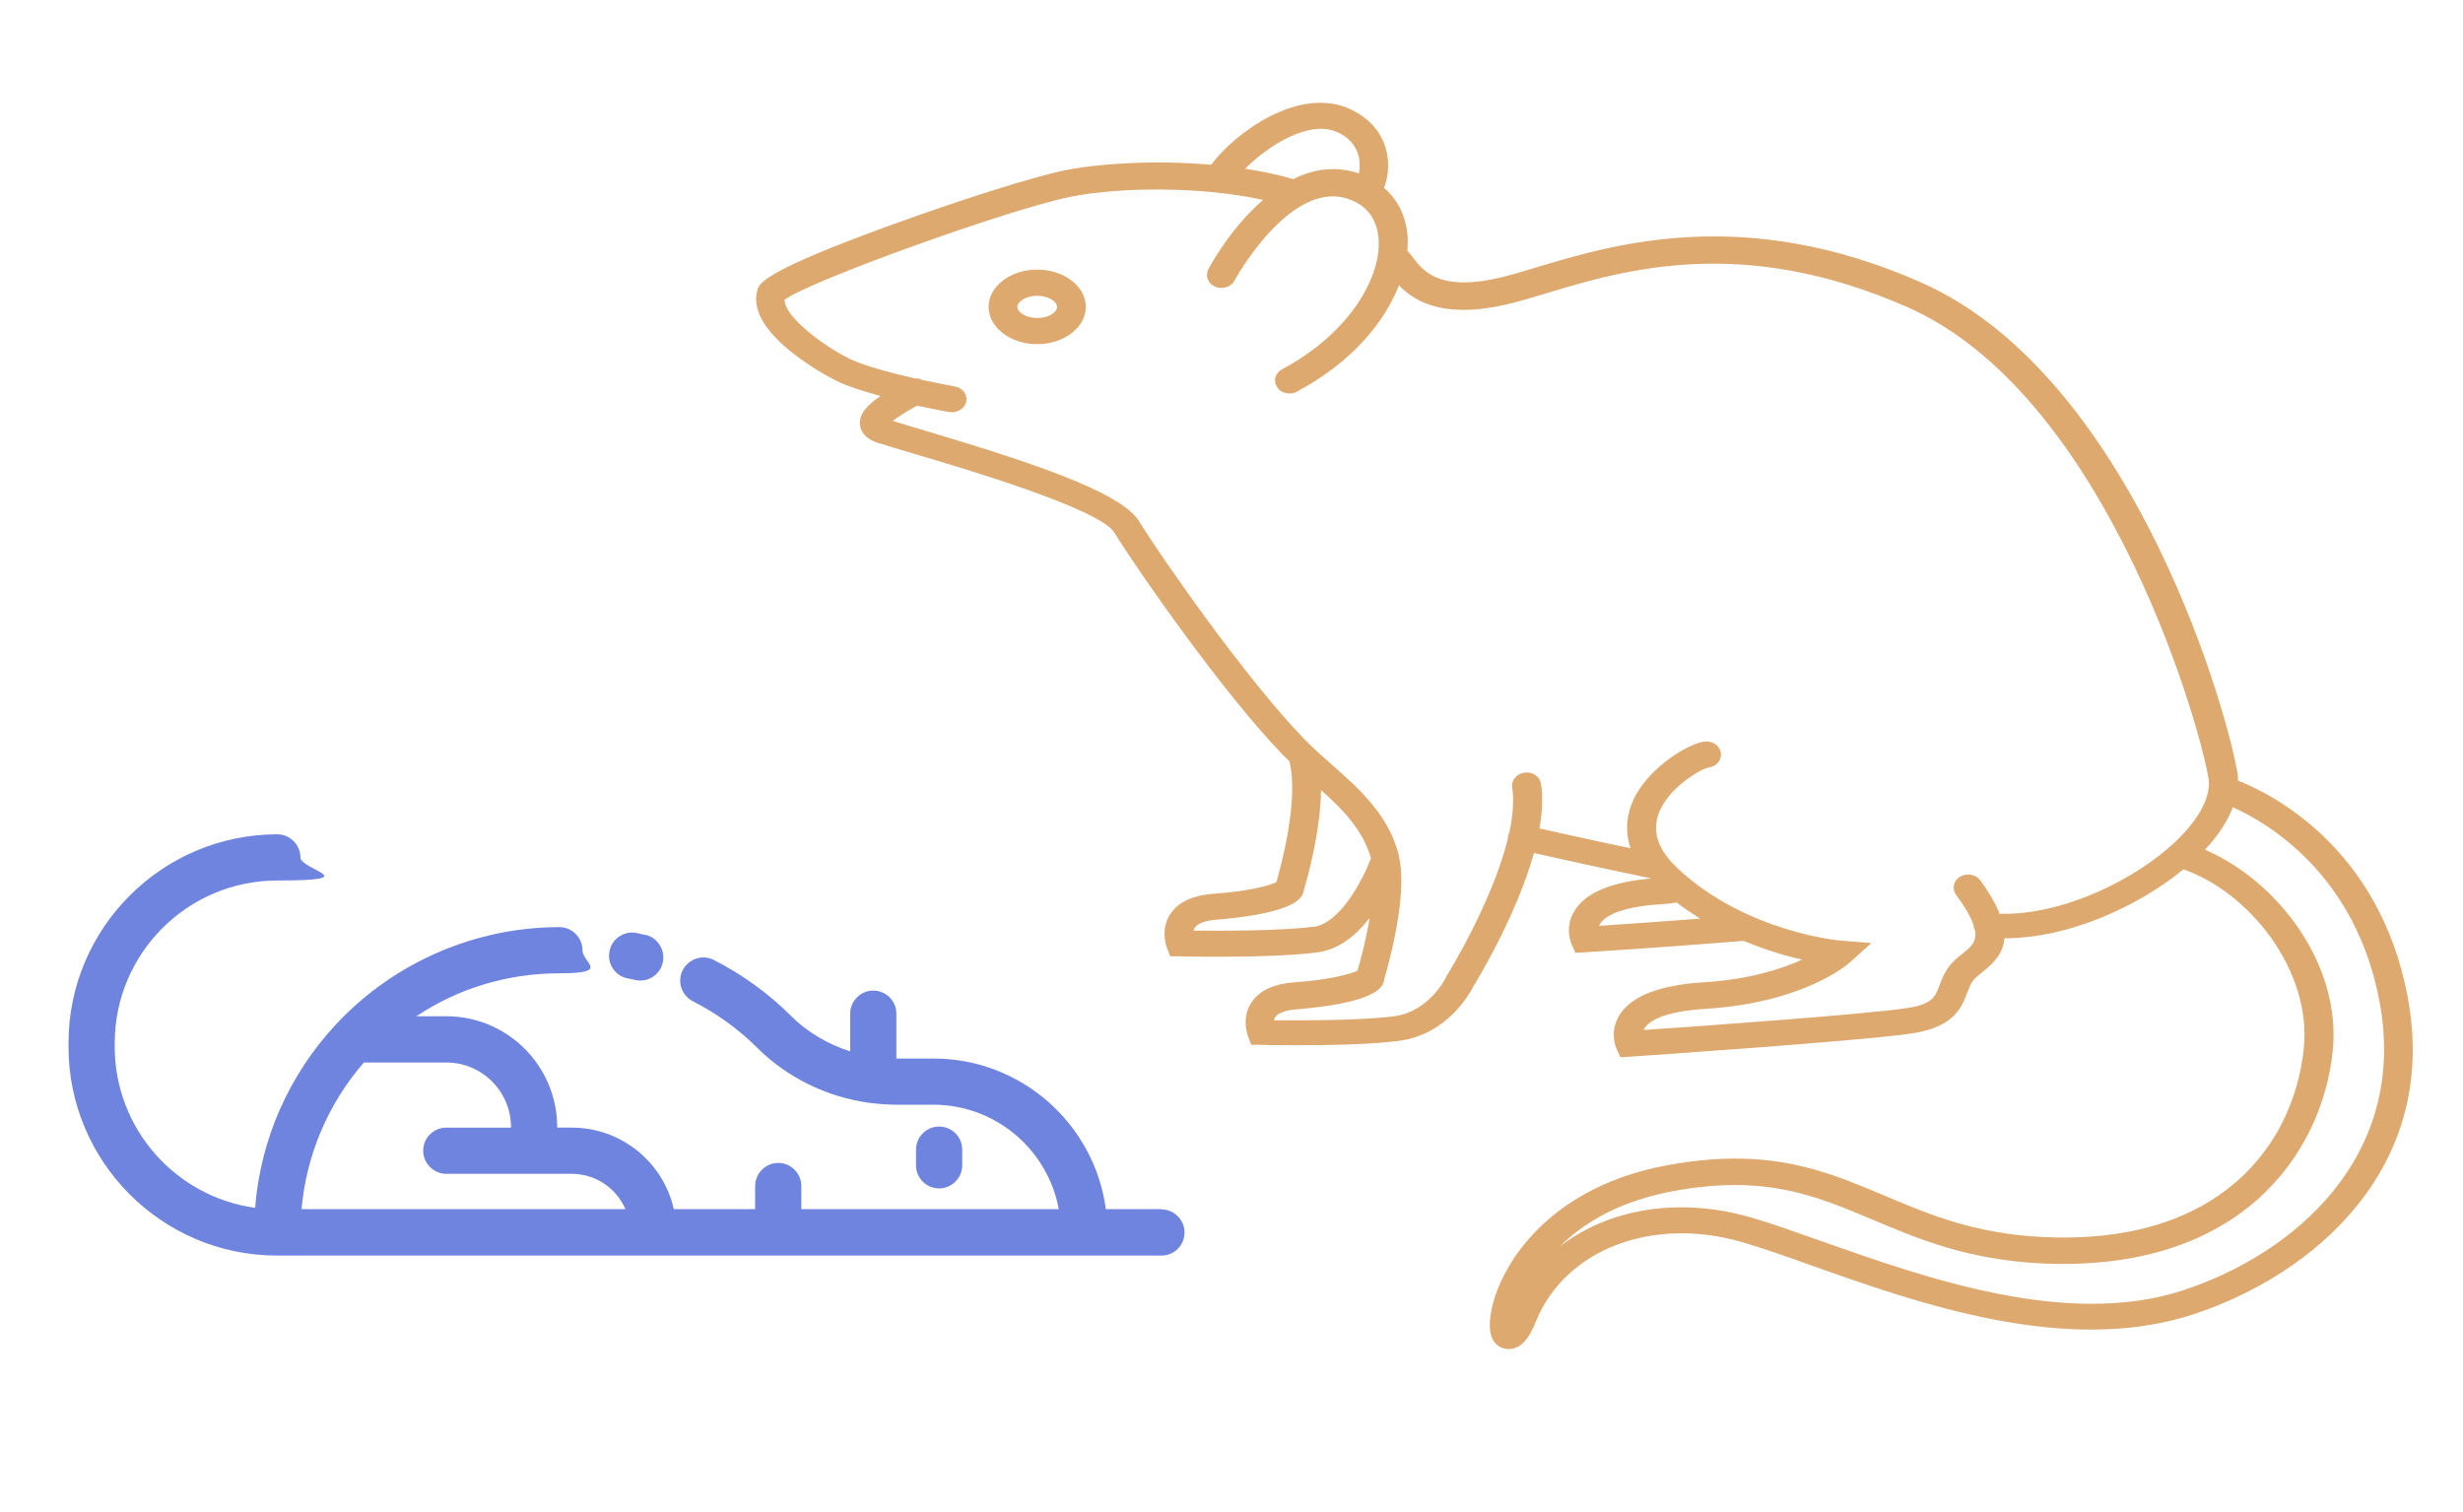
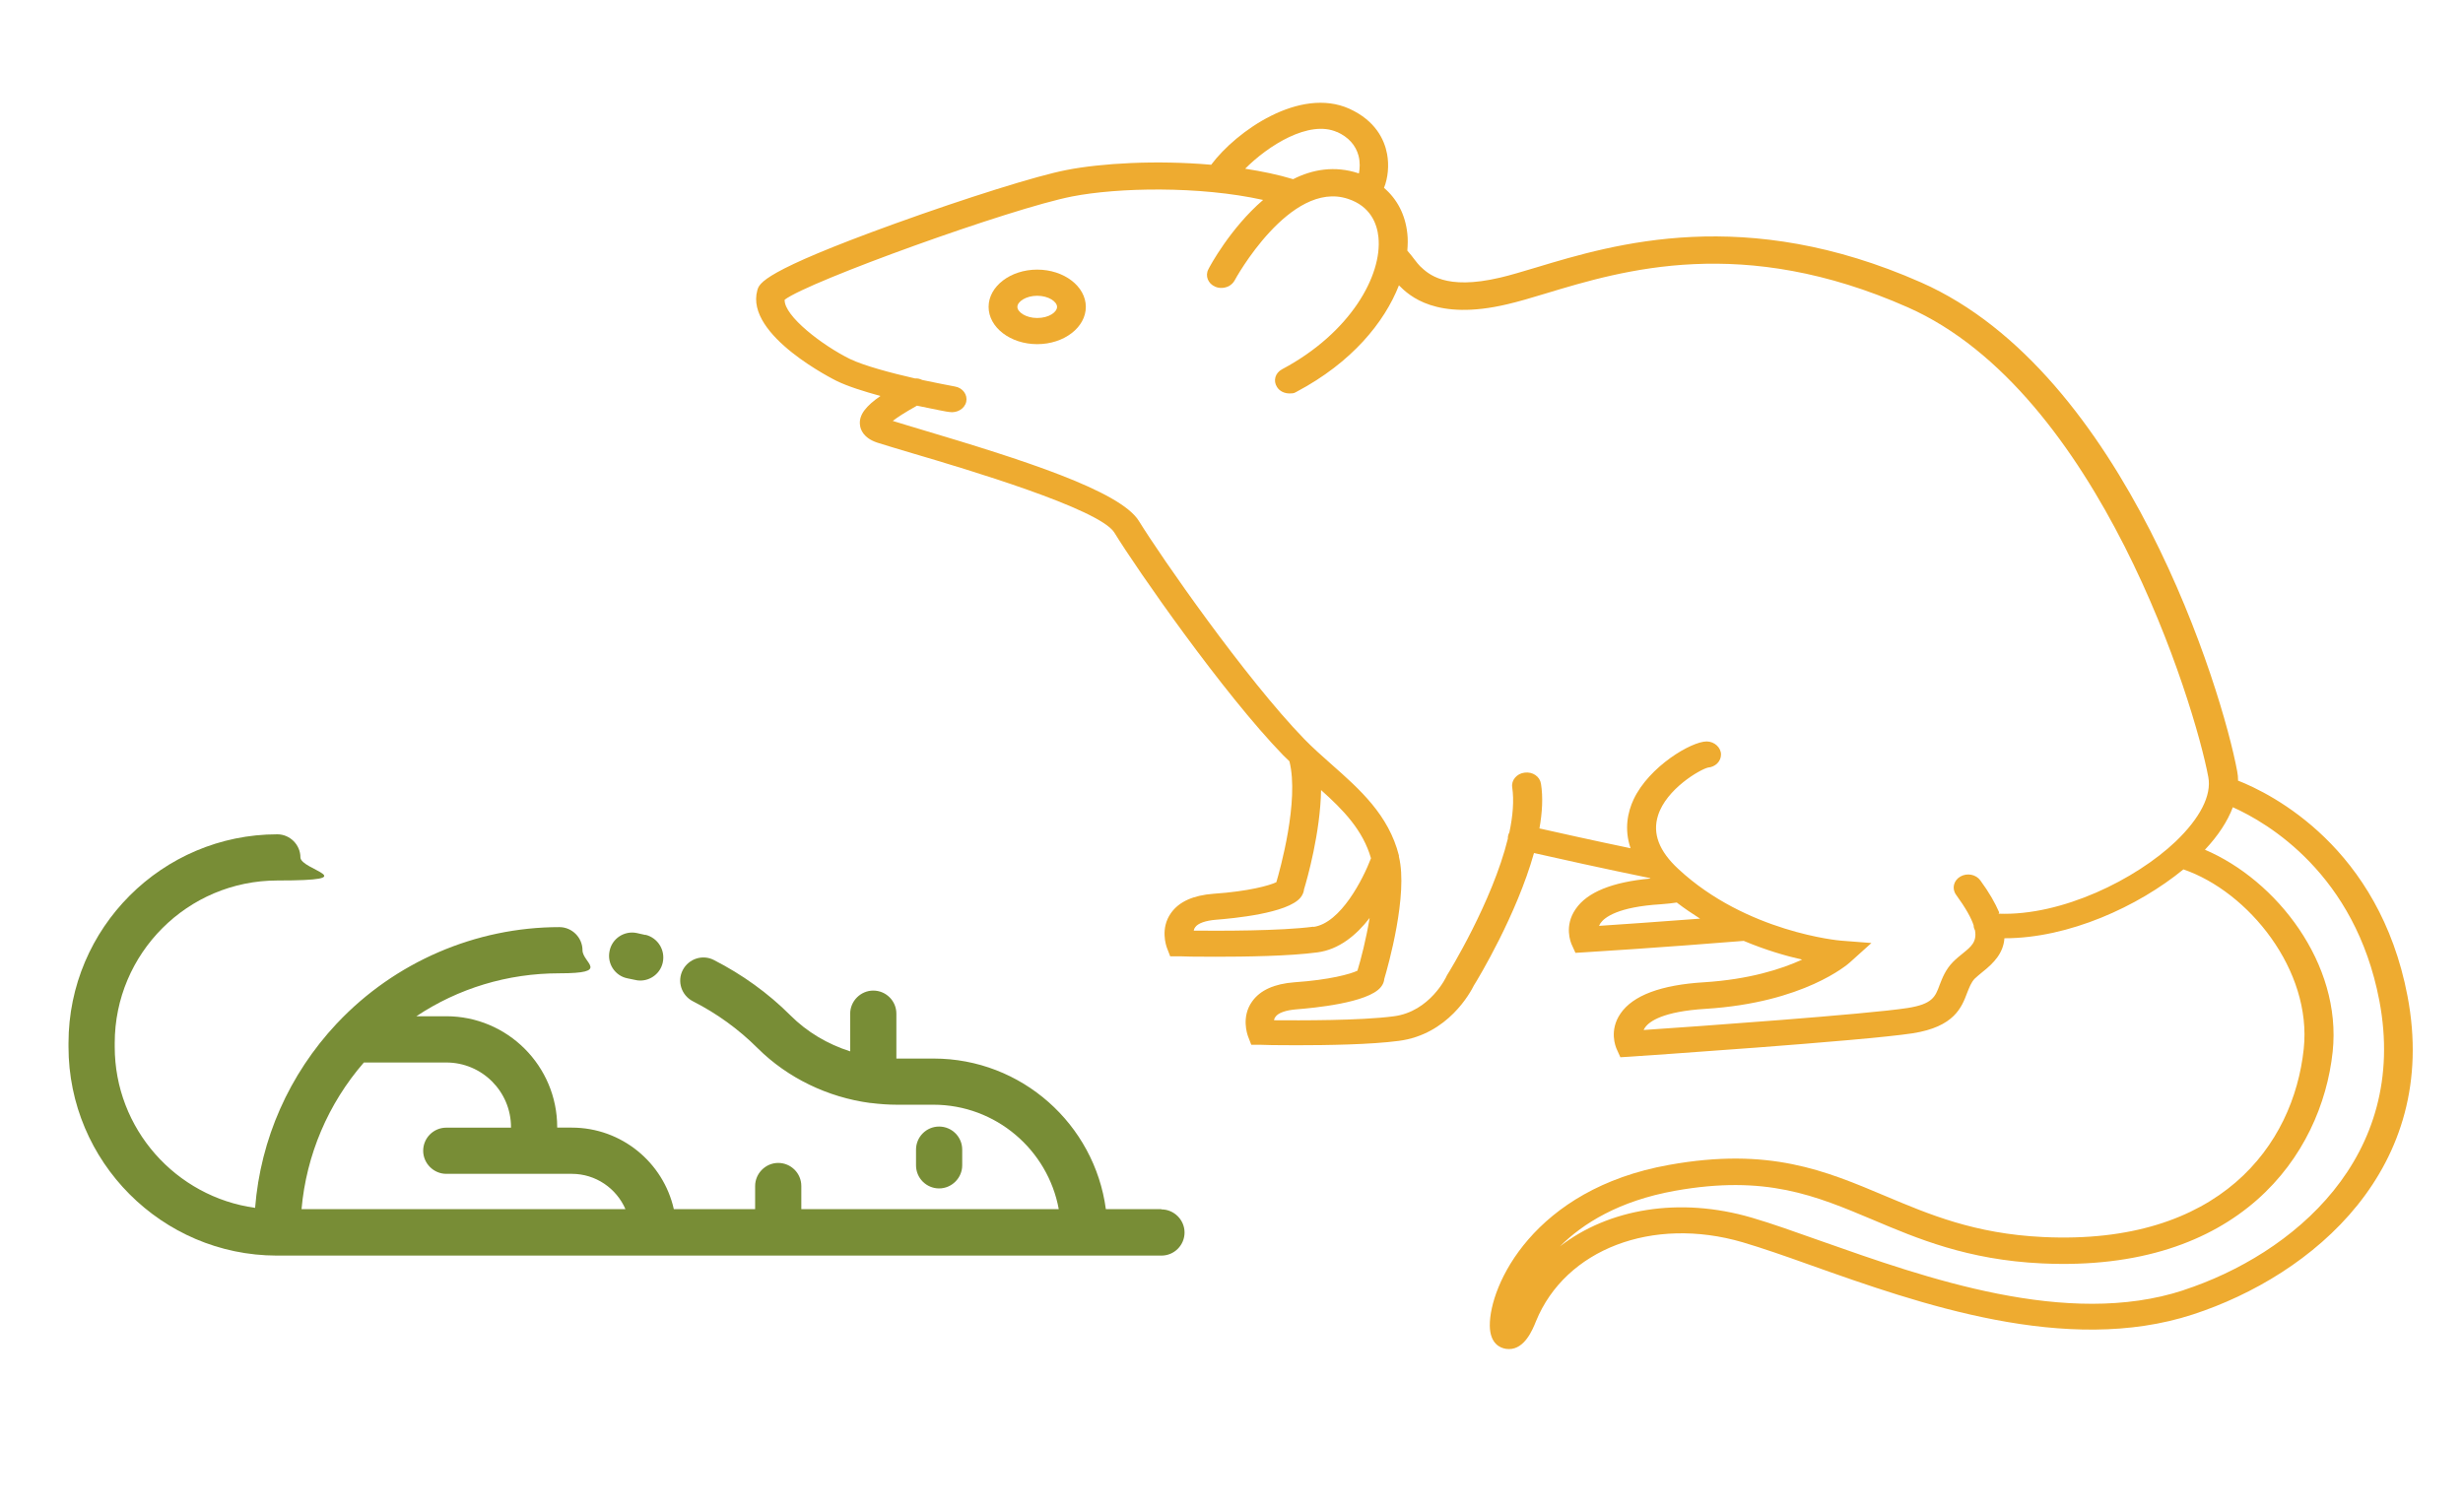
<svg xmlns="http://www.w3.org/2000/svg" id="Layer_1" data-name="Layer 1" viewBox="0 0 1108 680">
  <g>
-     <path d="M466.6,121.31c-12.06,0-21.87,7.55-21.87,16.77s9.81,16.77,21.87,16.77,21.87-7.55,21.87-16.77-9.81-16.77-21.87-16.77h0ZM466.6,143.08c-5.1,0-8.92-2.65-8.92-5s3.82-5,8.92-5,8.92,2.65,8.92,5-3.63,5-8.92,5Z" style="fill: #dea96f;" />
-     <path d="M1006.81,351.16c0-1.37-.1-2.75-.39-4.12-6.67-36.09-50.3-179.35-142.19-219.95-79.23-35.01-137.97-17.36-173.07-6.77-6.28,1.86-11.67,3.53-16.38,4.61-24.71,5.79-32.26-1.67-35.99-5.2-.59-.59-1.47-1.67-2.45-2.94-.88-1.18-1.96-2.55-3.24-4.02.2-2.65.29-5.3,0-7.65-.88-8.43-4.51-15.49-10.49-20.59,1.77-4.41,2.35-10.1,1.37-15.3-1.18-6.28-5.1-14.9-16.96-20.3-22.26-10-50.79,10-62.17,25.2-24.61-2.16-49.52-.69-65.01,2.35-13.34,2.55-45.11,12.55-77.47,24.22-59.33,21.47-60.8,26.77-61.68,29.91-5.69,20.4,35.3,40.6,35.69,40.79,5,2.45,12.26,4.71,19.71,6.77-6.37,4.41-9.81,8.43-9.22,13.04.2,2.06,1.57,5.88,7.75,7.94,3.63,1.18,9.32,2.84,16.18,4.9,22.95,6.77,83.84,24.81,90.51,35.6,10.1,16.47,48.83,72.17,75.9,100.12.98.98,1.96,1.86,2.84,2.75,4.51,17.75-4.31,49.13-5.88,54.42-3.04,1.47-12.45,4.12-28.24,5.2-9.12.69-15.49,3.53-19.12,8.63-5,6.96-2.16,14.81-1.86,15.69l1.47,3.82h4.51c.69.1,7.06.2,15.79.2,13.73,0,33.34-.29,45.89-1.96,9.81-1.27,17.65-7.84,23.53-15.49-1.57,9.51-3.92,18.63-5.49,23.73-3.04,1.47-12.45,4.12-28.24,5.2-9.12.69-15.49,3.53-19.12,8.63-5,6.96-2.16,14.81-1.86,15.69l1.47,3.82h4.51c.69.1,7.06.2,15.79.2,13.73,0,33.44-.29,45.99-1.96,22.26-2.84,32.36-21.97,33.83-24.91,2.16-3.43,19.22-31.77,27.06-59.62,10.39,2.35,31.48,7.06,52.17,11.28,0,0,0,.1.2.2-17.06,1.57-28.44,6.08-33.63,13.73-5.3,7.65-2.16,15-1.86,15.79l1.77,3.92,4.71-.29c.39,0,34.81-2.16,70.99-5.1,9.81,4.12,18.93,6.77,26.28,8.43-9.22,4.22-23.73,8.92-44.22,10.2-19.22,1.18-31.87,5.88-37.46,14.02-5.3,7.65-2.16,15-1.86,15.79l1.77,3.92,4.71-.29c4.22-.29,104.53-7.06,126.79-10.49,18.83-2.94,22.06-11.77,24.51-18.24.98-2.45,1.77-4.61,3.33-6.28.98-.98,2.26-1.96,3.53-3.04,5.2-4.12,9.41-8.53,9.9-15.2h.1c28.83,0,60.11-14.32,80.41-30.99,29.22,10,57.95,45.3,54.13,80.8-4.61,43.34-37.85,88.45-117.28,84.62-30.89-1.47-51.28-10.2-71.09-18.53-26.77-11.28-51.97-22.06-97.18-13.92-60.89,10.88-80.8,54.23-80.6,72.37.1,8.04,4.61,10,7.26,10.39.49,0,.98.1,1.37.1,7.06,0,10.59-8.63,12.16-12.55,13.24-32.36,52.36-47.36,92.96-35.5,8.63,2.55,18.83,6.08,30.59,10.3,48.54,17.26,115.02,40.79,172,22.16,53.74-17.55,111.3-65.7,96.49-143.26-12.75-66.88-61.09-91-76.39-96.98h.2ZM601.43,59.34c5.2,2.35,8.43,5.98,9.71,10.69.78,2.94.59,5.79.2,7.94h-.2c-10.69-3.53-20.69-1.77-29.42,2.65-6.77-2.06-14.02-3.53-21.57-4.71,10.2-10.3,28.73-22.16,41.38-16.47h0l-.1-.1ZM590.84,416.96c-15,1.96-42.07,1.86-53.83,1.77.1-.59.29-1.08.69-1.57,1.27-1.77,4.61-2.94,9.32-3.33,7.45-.59,32.26-2.84,38.05-10,.88-1.08,1.47-2.45,1.57-3.73,1.37-4.41,7.35-25.59,7.65-44.62,10,8.92,18.83,18.04,22.46,30.69-3.43,9.02-13.53,29.22-25.89,30.89h0v-.1ZM719.39,416.47c.2-.39.39-.69.59-1.08,1.86-2.65,7.84-7.35,27.26-8.53,2.84-.2,5.2-.49,7.06-.78,3.43,2.65,6.96,5,10.49,7.26-19.42,1.47-36.48,2.65-45.4,3.24h0v-.1ZM899.33,410.49c-1.77-4.12-4.41-8.83-8.43-14.32-1.96-2.75-5.98-3.53-9.02-1.77-3.04,1.77-3.92,5.39-1.96,8.14,4.41,6.08,6.86,10.49,7.94,13.83,0,.78.2,1.47.59,2.16.98,5.2-1.77,7.45-5.3,10.3-1.47,1.18-3.04,2.45-4.61,4.02-3.33,3.43-4.71,7.06-5.98,10.3-1.96,5.39-3.24,8.63-14.41,10.39-18.34,2.84-95.41,8.34-118.75,9.9.2-.39.39-.78.69-1.18,1.86-2.65,7.94-7.16,27.16-8.34,44.32-2.75,64.03-20.1,64.82-20.79l9.81-8.83-13.83-1.08c-.39,0-42.36-3.73-72.96-32.16-8.83-8.14-11.77-16.08-9.22-24.12,3.73-11.96,18.83-20.69,22.46-21.57,3.33-.29,5.88-2.75,5.88-5.88s-2.94-5.88-6.47-5.88c-6.86,0-25.89,11.28-32.85,26.08-2.65,5.69-4.31,13.34-1.37,21.97-16.96-3.53-32.75-7.06-40.99-8.92,1.27-7.16,1.67-14.02.69-20.1-.49-3.24-3.73-5.49-7.35-5-3.53.39-6.08,3.43-5.59,6.57.88,5.98.29,12.94-1.27,20.3-.2.39-.39.78-.49,1.18-.2.59-.2,1.08-.2,1.67-6.96,28.44-26.87,60.7-27.16,61.09l-.39.69c0,.2-7.45,16.08-23.83,18.14-15,1.96-42.07,1.86-53.83,1.77.1-.59.29-1.08.69-1.57,1.27-1.77,4.61-2.94,9.32-3.33,7.45-.59,32.26-2.84,38.05-10,.98-1.18,1.47-2.45,1.57-3.73,1.67-5.59,10.79-37.85,6.57-55.01v-.49c-4.61-18.24-17.65-29.81-30.2-40.89-4.22-3.73-8.63-7.65-12.45-11.57-26.48-27.36-64.42-81.98-74.33-98.06-8.43-13.63-52.95-27.75-97.76-41.09-5.1-1.57-9.61-2.84-12.94-3.92,1.86-1.47,5.1-3.63,10.88-6.86,7.94,1.67,13.92,2.84,14.51,2.84,3.53.59,6.96-1.47,7.65-4.61.69-3.14-1.57-6.28-5.1-6.86-3.24-.59-8.63-1.67-14.71-2.94-.98-.49-2.06-.78-3.24-.69-10.79-2.45-22.85-5.69-29.22-8.73-12.36-6.08-29.71-19.32-29.42-26.67,10.88-8.34,102.08-41.18,129.34-46.48,20.59-4.02,57.17-4.8,85.9,1.57-14.71,12.65-24.02,29.91-24.61,31.18-1.57,2.94-.2,6.47,3.04,7.84,1.96.88,4.22.69,6.08-.2,1.08-.59,2.06-1.47,2.65-2.55.2-.49,24.91-45.4,50.99-36.77,10.2,3.33,13.14,11.28,13.73,17.26,1.77,17.16-12.55,43.05-43.34,59.42h0c-3.14,1.67-4.12,5.2-2.26,8.04,1.18,1.86,3.33,2.84,5.59,2.84s2.26-.29,3.24-.78c24.81-13.14,39.52-31.28,45.99-47.85,4.61,4.61,16.67,16.08,48.64,8.53,5.1-1.18,10.69-2.84,17.16-4.8,35.3-10.69,88.74-26.77,163.17,6.18,86,38.05,129.05,178.57,135.13,211.32,1.57,8.24-3.73,18.53-14.71,29.03-17.85,16.96-51.09,33.54-79.62,32.46h0l.29-.59ZM982.29,580.52c-52.36,17.16-116.2-5.59-162.88-22.06-11.96-4.22-22.26-7.94-31.38-10.59-32.56-9.51-64.42-4.02-86.29,12.94,10.3-10.3,26.57-20.49,51.68-25.01,40.99-7.35,63.25,2.16,89.14,13.04,19.91,8.43,42.56,18.04,75.9,19.61,88.74,4.22,125.91-48.64,130.91-95.22,4.22-39.71-25.4-77.27-57.46-90.9,5.98-6.37,10.2-12.85,12.55-19.12,15.59,6.96,55.01,30.01,65.9,86.98,13.43,70.5-39.03,114.24-88.15,130.32h.1Z" style="fill: #dea96f;" />
+     <path d="M466.6,121.31c-12.06,0-21.87,7.55-21.87,16.77s9.81,16.77,21.87,16.77,21.87-7.55,21.87-16.77-9.81-16.77-21.87-16.77h0ZM466.6,143.08c-5.1,0-8.92-2.65-8.92-5s3.82-5,8.92-5,8.92,2.65,8.92,5-3.63,5-8.92,5Z" style="fill: #eeab30;" />
+     <path d="M1006.81,351.16c0-1.37-.1-2.75-.39-4.12-6.67-36.09-50.3-179.35-142.19-219.95-79.23-35.01-137.97-17.36-173.07-6.77-6.28,1.86-11.67,3.53-16.38,4.61-24.71,5.79-32.26-1.67-35.99-5.2-.59-.59-1.47-1.67-2.45-2.94-.88-1.18-1.96-2.55-3.24-4.02.2-2.65.29-5.3,0-7.65-.88-8.43-4.51-15.49-10.49-20.59,1.77-4.41,2.35-10.1,1.37-15.3-1.18-6.28-5.1-14.9-16.96-20.3-22.26-10-50.79,10-62.17,25.2-24.61-2.16-49.52-.69-65.01,2.35-13.34,2.55-45.11,12.55-77.47,24.22-59.33,21.47-60.8,26.77-61.68,29.91-5.69,20.4,35.3,40.6,35.69,40.79,5,2.45,12.26,4.71,19.71,6.77-6.37,4.41-9.81,8.43-9.22,13.04.2,2.06,1.57,5.88,7.75,7.94,3.63,1.18,9.32,2.84,16.18,4.9,22.95,6.77,83.84,24.81,90.51,35.6,10.1,16.47,48.83,72.17,75.9,100.12.98.98,1.96,1.86,2.84,2.75,4.51,17.75-4.31,49.13-5.88,54.42-3.04,1.47-12.45,4.12-28.24,5.2-9.12.69-15.49,3.53-19.12,8.63-5,6.96-2.16,14.81-1.86,15.69l1.47,3.82h4.51c.69.1,7.06.2,15.79.2,13.73,0,33.34-.29,45.89-1.96,9.81-1.27,17.65-7.84,23.53-15.49-1.57,9.51-3.92,18.63-5.49,23.73-3.04,1.47-12.45,4.12-28.24,5.2-9.12.69-15.49,3.53-19.12,8.63-5,6.96-2.16,14.81-1.86,15.69l1.47,3.82h4.51c.69.1,7.06.2,15.79.2,13.73,0,33.44-.29,45.99-1.96,22.26-2.84,32.36-21.97,33.83-24.91,2.16-3.43,19.22-31.77,27.06-59.62,10.39,2.35,31.48,7.06,52.17,11.28,0,0,0,.1.2.2-17.06,1.57-28.44,6.08-33.63,13.73-5.3,7.65-2.16,15-1.86,15.79l1.77,3.92,4.71-.29c.39,0,34.81-2.16,70.99-5.1,9.81,4.12,18.93,6.77,26.28,8.43-9.22,4.22-23.73,8.92-44.22,10.2-19.22,1.18-31.87,5.88-37.46,14.02-5.3,7.65-2.16,15-1.86,15.79l1.77,3.92,4.71-.29c4.22-.29,104.53-7.06,126.79-10.49,18.83-2.94,22.06-11.77,24.51-18.24.98-2.45,1.77-4.61,3.33-6.28.98-.98,2.26-1.96,3.53-3.04,5.2-4.12,9.41-8.53,9.9-15.2h.1c28.83,0,60.11-14.32,80.41-30.99,29.22,10,57.95,45.3,54.13,80.8-4.61,43.34-37.85,88.45-117.28,84.62-30.89-1.47-51.28-10.2-71.09-18.53-26.77-11.28-51.97-22.06-97.18-13.92-60.89,10.88-80.8,54.23-80.6,72.37.1,8.04,4.61,10,7.26,10.39.49,0,.98.1,1.37.1,7.06,0,10.59-8.63,12.16-12.55,13.24-32.36,52.36-47.36,92.96-35.5,8.63,2.55,18.83,6.08,30.59,10.3,48.54,17.26,115.02,40.79,172,22.16,53.74-17.55,111.3-65.7,96.49-143.26-12.75-66.88-61.09-91-76.39-96.98h.2ZM601.43,59.34c5.2,2.35,8.43,5.98,9.71,10.69.78,2.94.59,5.79.2,7.94h-.2c-10.69-3.53-20.69-1.77-29.42,2.65-6.77-2.06-14.02-3.53-21.57-4.71,10.2-10.3,28.73-22.16,41.38-16.47h0l-.1-.1ZM590.84,416.96c-15,1.96-42.07,1.86-53.83,1.77.1-.59.29-1.08.69-1.57,1.27-1.77,4.61-2.94,9.32-3.33,7.45-.59,32.26-2.84,38.05-10,.88-1.08,1.47-2.45,1.57-3.73,1.37-4.41,7.35-25.59,7.65-44.62,10,8.92,18.83,18.04,22.46,30.69-3.43,9.02-13.53,29.22-25.89,30.89h0v-.1ZM719.39,416.47c.2-.39.39-.69.59-1.08,1.86-2.65,7.84-7.35,27.26-8.53,2.84-.2,5.2-.49,7.06-.78,3.43,2.65,6.96,5,10.49,7.26-19.42,1.47-36.48,2.65-45.4,3.24h0v-.1ZM899.33,410.49c-1.77-4.12-4.41-8.83-8.43-14.32-1.96-2.75-5.98-3.53-9.02-1.77-3.04,1.77-3.92,5.39-1.96,8.14,4.41,6.08,6.86,10.49,7.94,13.83,0,.78.2,1.47.59,2.16.98,5.2-1.77,7.45-5.3,10.3-1.47,1.18-3.04,2.45-4.61,4.02-3.33,3.43-4.71,7.06-5.98,10.3-1.96,5.39-3.24,8.63-14.41,10.39-18.34,2.84-95.41,8.34-118.75,9.9.2-.39.39-.78.69-1.18,1.86-2.65,7.94-7.16,27.16-8.34,44.32-2.75,64.03-20.1,64.82-20.79l9.81-8.83-13.83-1.08c-.39,0-42.36-3.73-72.96-32.16-8.83-8.14-11.77-16.08-9.22-24.12,3.73-11.96,18.83-20.69,22.46-21.57,3.33-.29,5.88-2.75,5.88-5.88s-2.94-5.88-6.47-5.88c-6.86,0-25.89,11.28-32.85,26.08-2.65,5.69-4.31,13.34-1.37,21.97-16.96-3.53-32.75-7.06-40.99-8.92,1.27-7.16,1.67-14.02.69-20.1-.49-3.24-3.73-5.49-7.35-5-3.53.39-6.08,3.43-5.59,6.57.88,5.98.29,12.94-1.27,20.3-.2.39-.39.78-.49,1.18-.2.59-.2,1.08-.2,1.67-6.96,28.44-26.87,60.7-27.16,61.09l-.39.69c0,.2-7.45,16.08-23.83,18.14-15,1.96-42.07,1.86-53.83,1.77.1-.59.29-1.08.69-1.57,1.27-1.77,4.61-2.94,9.32-3.33,7.45-.59,32.26-2.84,38.05-10,.98-1.18,1.47-2.45,1.57-3.73,1.67-5.59,10.79-37.85,6.57-55.01v-.49c-4.61-18.24-17.65-29.81-30.2-40.89-4.22-3.73-8.63-7.65-12.45-11.57-26.48-27.36-64.42-81.98-74.33-98.06-8.43-13.63-52.95-27.75-97.76-41.09-5.1-1.57-9.61-2.84-12.94-3.92,1.86-1.47,5.1-3.63,10.88-6.86,7.94,1.67,13.92,2.84,14.51,2.84,3.53.59,6.96-1.47,7.65-4.61.69-3.14-1.57-6.28-5.1-6.86-3.24-.59-8.63-1.67-14.71-2.94-.98-.49-2.06-.78-3.24-.69-10.79-2.45-22.85-5.69-29.22-8.73-12.36-6.08-29.71-19.32-29.42-26.67,10.88-8.34,102.08-41.18,129.34-46.48,20.59-4.02,57.17-4.8,85.9,1.57-14.71,12.65-24.02,29.91-24.61,31.18-1.57,2.94-.2,6.47,3.04,7.84,1.96.88,4.22.69,6.08-.2,1.08-.59,2.06-1.47,2.65-2.55.2-.49,24.91-45.4,50.99-36.77,10.2,3.33,13.14,11.28,13.73,17.26,1.77,17.16-12.55,43.05-43.34,59.42h0c-3.14,1.67-4.12,5.2-2.26,8.04,1.18,1.86,3.33,2.84,5.59,2.84s2.26-.29,3.24-.78c24.81-13.14,39.52-31.28,45.99-47.85,4.61,4.61,16.67,16.08,48.64,8.53,5.1-1.18,10.69-2.84,17.16-4.8,35.3-10.69,88.74-26.77,163.17,6.18,86,38.05,129.05,178.57,135.13,211.32,1.57,8.24-3.73,18.53-14.71,29.03-17.85,16.96-51.09,33.54-79.62,32.46h0l.29-.59ZM982.29,580.52c-52.36,17.16-116.2-5.59-162.88-22.06-11.96-4.22-22.26-7.94-31.38-10.59-32.56-9.51-64.42-4.02-86.29,12.94,10.3-10.3,26.57-20.49,51.68-25.01,40.99-7.35,63.25,2.16,89.14,13.04,19.91,8.43,42.56,18.04,75.9,19.61,88.74,4.22,125.91-48.64,130.91-95.22,4.22-39.71-25.4-77.27-57.46-90.9,5.98-6.37,10.2-12.85,12.55-19.12,15.59,6.96,55.01,30.01,65.9,86.98,13.43,70.5-39.03,114.24-88.15,130.32h.1Z" style="fill: #eeab30;" />
  </g>
  <g>
-     <path d="M290.39,420.69c-1.27-.29-2.65-.59-3.92-.88-5.59-1.18-11.18,2.45-12.26,8.14-1.18,5.59,2.45,11.18,8.14,12.26,1.08.2,2.26.49,3.33.69.78.2,1.57.29,2.35.29,4.71,0,9.02-3.24,10.1-8.04,1.27-5.59-2.16-11.18-7.75-12.55v.1Z" style="fill: #6f84de;" />
-     <path d="M522.39,544.05h-24.91c-5.1-38.14-37.85-67.76-77.47-67.76h-16.77v-20.2c0-5.79-4.71-10.39-10.39-10.39s-10.39,4.71-10.39,10.39v16.96c-10.2-3.24-19.42-8.73-26.87-16.18-10.1-10.1-21.77-18.44-34.42-24.91-5.1-2.65-11.37-.59-14.02,4.51-2.65,5.1-.59,11.37,4.51,14.02,10.79,5.49,20.59,12.55,29.22,21.18,13.43,13.34,31.48,22.06,50.6,24.61h.29c3.92.49,7.84.78,11.67.78h16.47c28.04,0,51.48,20.3,56.38,46.97h-115.81v-10.39c0-5.79-4.71-10.39-10.39-10.39s-10.39,4.71-10.39,10.39v10.39h-36.58c-4.71-20.98-23.53-36.67-45.89-36.67h-6.57v-.2c0-27.55-22.36-49.91-49.91-49.91h-13.43c18.83-12.55,40.99-19.32,64.33-19.32s10.39-4.71,10.39-10.39-4.71-10.39-10.39-10.39c-37.65,0-74.03,15.69-99.92,43.15,0,0-.1.1-.2.2l-.1.1c-21.38,22.85-34.22,51.87-36.67,82.86-35.6-4.9-63.15-35.5-63.15-72.47v-1.67c0-40.3,32.75-73.15,73.15-73.15s10.39-4.71,10.39-10.39-4.71-10.39-10.39-10.39c-51.78,0-93.94,42.17-93.94,93.94v1.67c0,51.68,41.97,93.84,93.65,93.94h398.02c5.79,0,10.39-4.71,10.39-10.39s-4.71-10.39-10.39-10.39l-.1-.1ZM135.65,544.05c2.16-24.42,11.96-47.46,28.04-65.99h37.07c16.08,0,29.12,13.04,29.12,29.12v.2h-29.12c-5.79,0-10.39,4.71-10.39,10.39s4.71,10.39,10.39,10.39h56.48c10.79,0,20.1,6.57,24.12,15.89h-145.72Z" style="fill: #6f84de;" />
-     <path d="M422.47,506.88c-5.79,0-10.39,4.71-10.39,10.39v7.06c0,5.79,4.71,10.39,10.39,10.39s10.39-4.71,10.39-10.39v-7.06c0-5.79-4.71-10.39-10.39-10.39Z" style="fill: #6f84de;" />
+     <path d="M290.39,420.69c-1.27-.29-2.65-.59-3.92-.88-5.59-1.18-11.18,2.45-12.26,8.14-1.18,5.59,2.45,11.18,8.14,12.26,1.08.2,2.26.49,3.33.69.78.2,1.57.29,2.35.29,4.71,0,9.02-3.24,10.1-8.04,1.27-5.59-2.16-11.18-7.75-12.55v.1Z" style="fill: #788d36;" />
+     <path d="M522.39,544.05h-24.91c-5.1-38.14-37.85-67.76-77.47-67.76h-16.77v-20.2c0-5.79-4.71-10.39-10.39-10.39s-10.39,4.71-10.39,10.39v16.96c-10.2-3.24-19.42-8.73-26.87-16.18-10.1-10.1-21.77-18.44-34.42-24.91-5.1-2.65-11.37-.59-14.02,4.51-2.65,5.1-.59,11.37,4.51,14.02,10.79,5.49,20.59,12.55,29.22,21.18,13.43,13.34,31.48,22.06,50.6,24.61h.29c3.92.49,7.84.78,11.67.78h16.47c28.04,0,51.48,20.3,56.38,46.97h-115.81v-10.39c0-5.79-4.71-10.39-10.39-10.39s-10.39,4.71-10.39,10.39v10.39h-36.58c-4.71-20.98-23.53-36.67-45.89-36.67h-6.57v-.2c0-27.55-22.36-49.91-49.91-49.91h-13.43c18.83-12.55,40.99-19.32,64.33-19.32s10.39-4.71,10.39-10.39-4.71-10.39-10.39-10.39c-37.65,0-74.03,15.69-99.92,43.15,0,0-.1.1-.2.2l-.1.1c-21.38,22.85-34.22,51.87-36.67,82.86-35.6-4.9-63.15-35.5-63.15-72.47v-1.67c0-40.3,32.75-73.15,73.15-73.15s10.39-4.71,10.39-10.39-4.71-10.39-10.39-10.39c-51.78,0-93.94,42.17-93.94,93.94v1.67c0,51.68,41.97,93.84,93.65,93.94h398.02c5.79,0,10.39-4.71,10.39-10.39s-4.71-10.39-10.39-10.39l-.1-.1ZM135.65,544.05c2.16-24.42,11.96-47.46,28.04-65.99h37.07c16.08,0,29.12,13.04,29.12,29.12v.2h-29.12c-5.79,0-10.39,4.71-10.39,10.39s4.71,10.39,10.39,10.39h56.48c10.79,0,20.1,6.57,24.12,15.89h-145.72Z" style="fill: #788d36;" />
+     <path d="M422.47,506.88c-5.79,0-10.39,4.71-10.39,10.39v7.06c0,5.79,4.71,10.39,10.39,10.39s10.39-4.71,10.39-10.39v-7.06c0-5.79-4.71-10.39-10.39-10.39Z" style="fill: #788d36;" />
  </g>
</svg>
